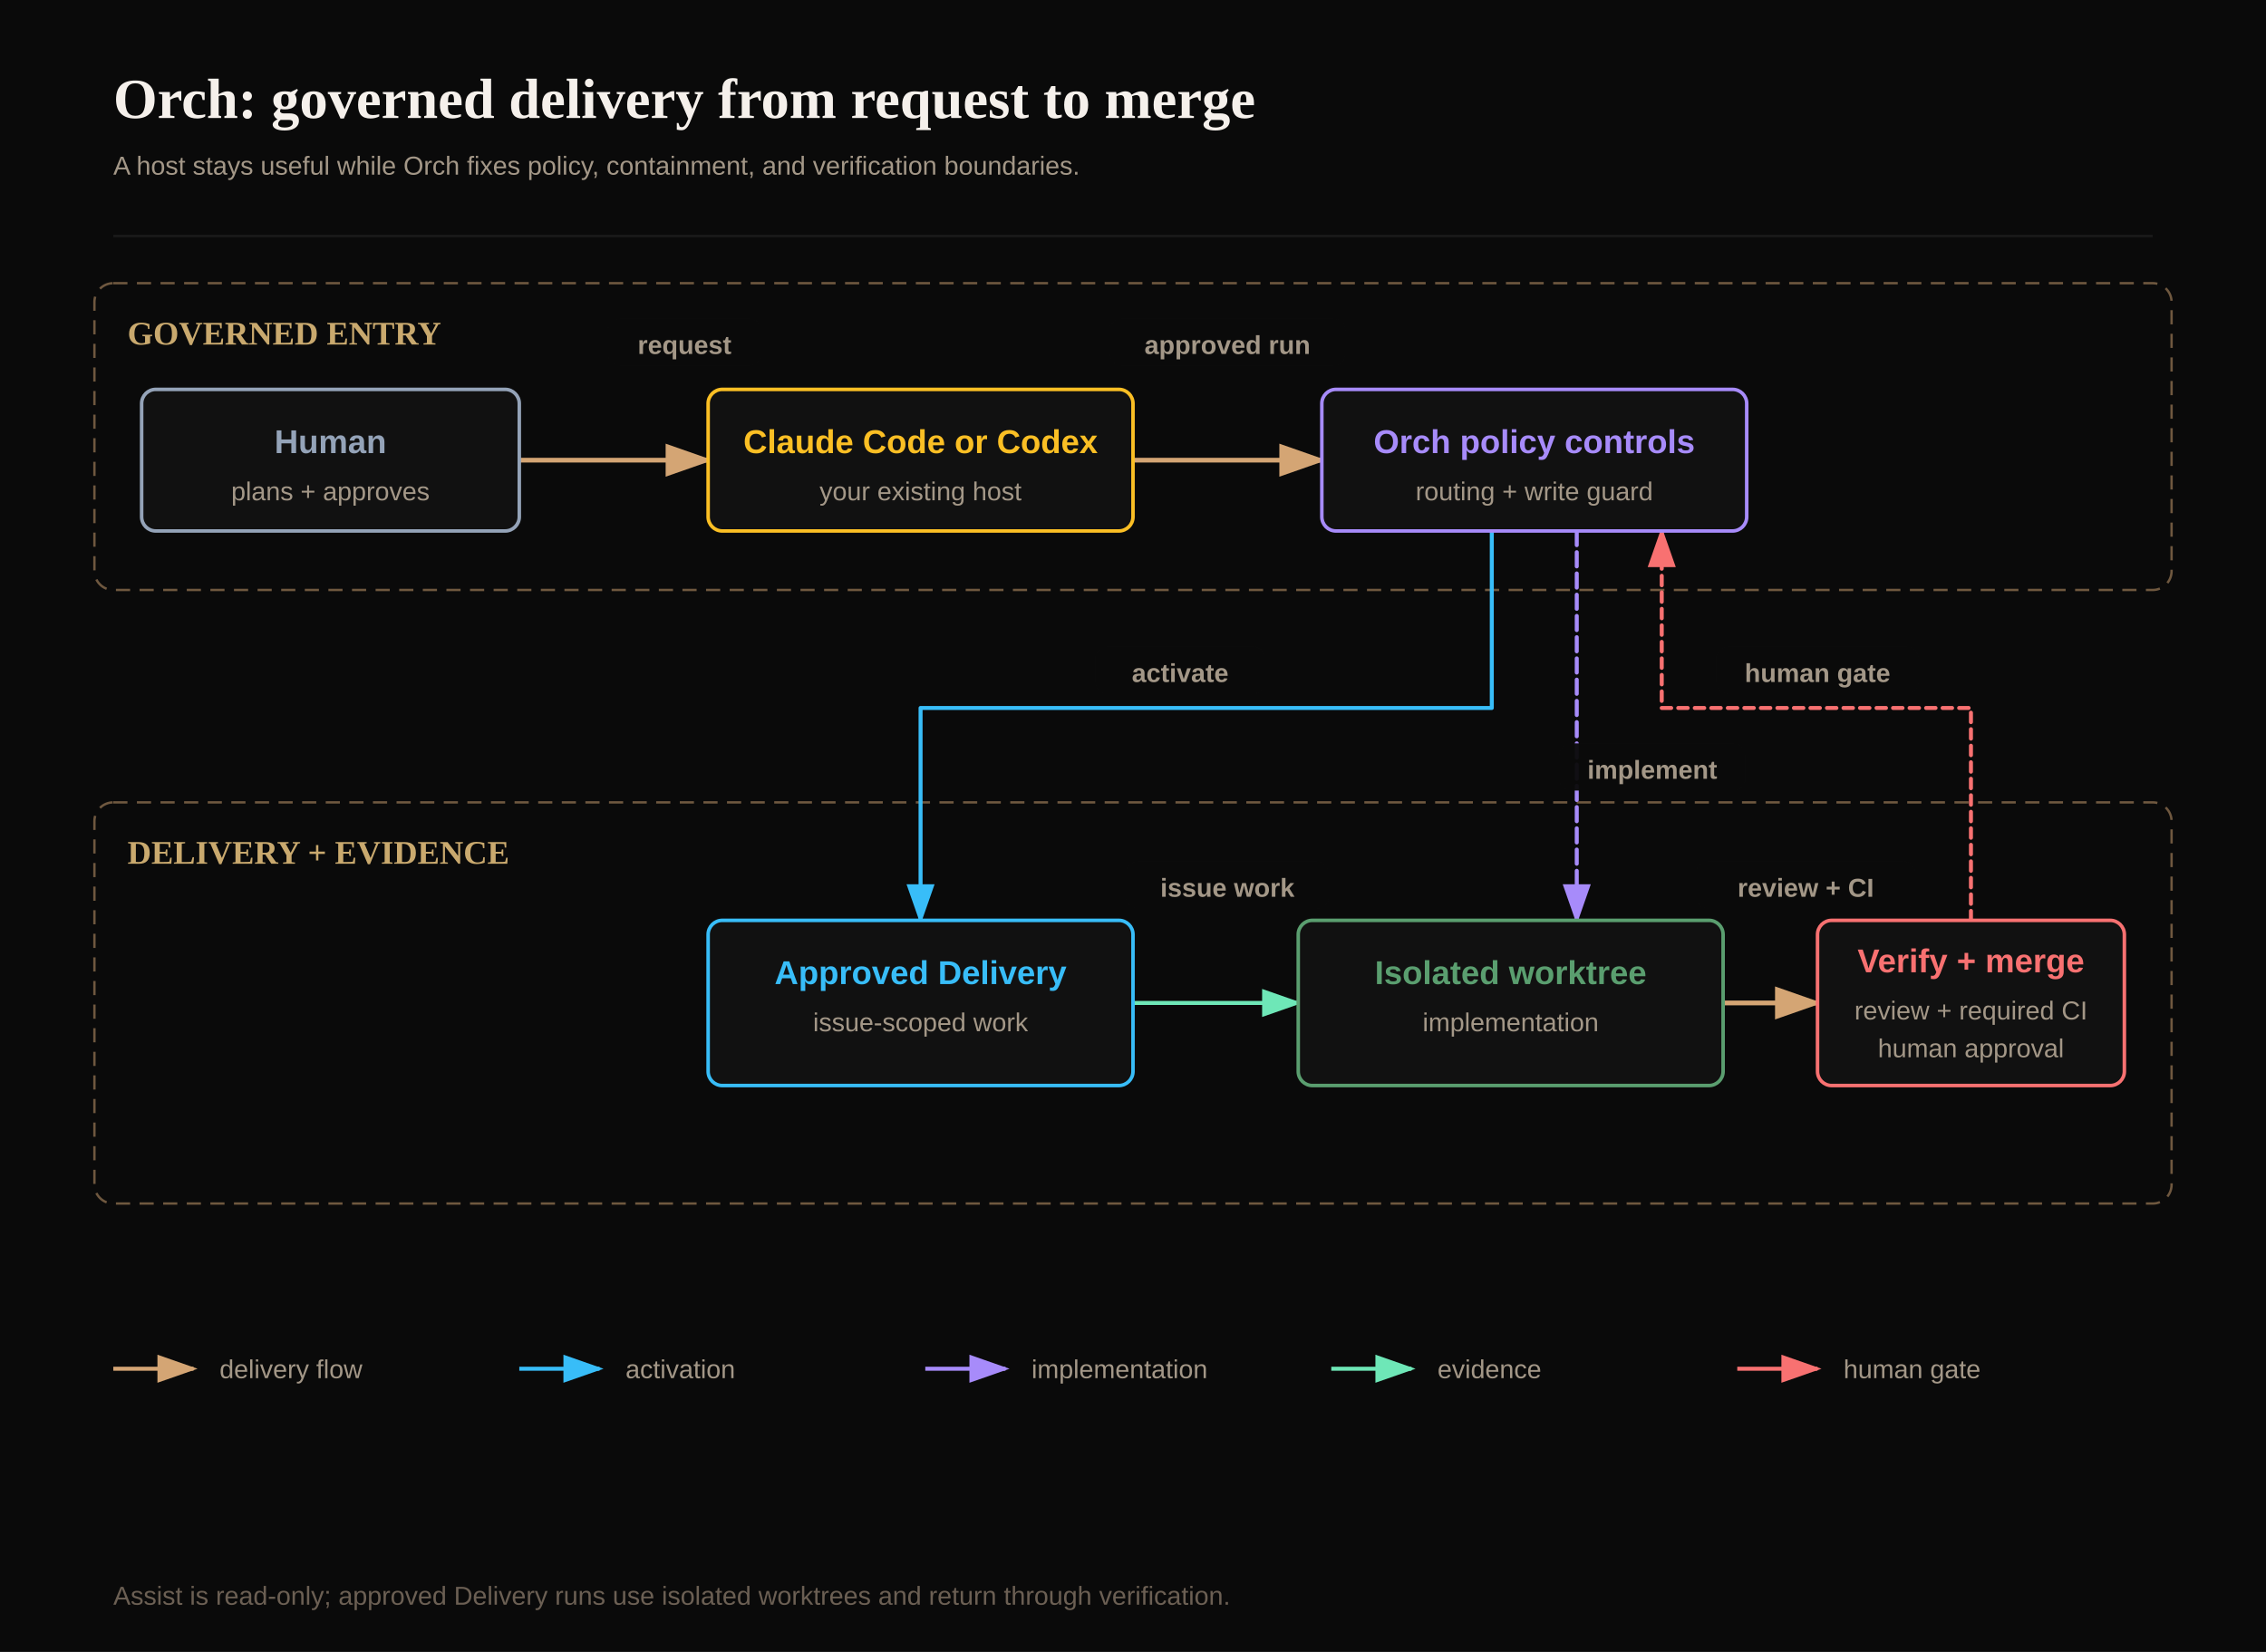
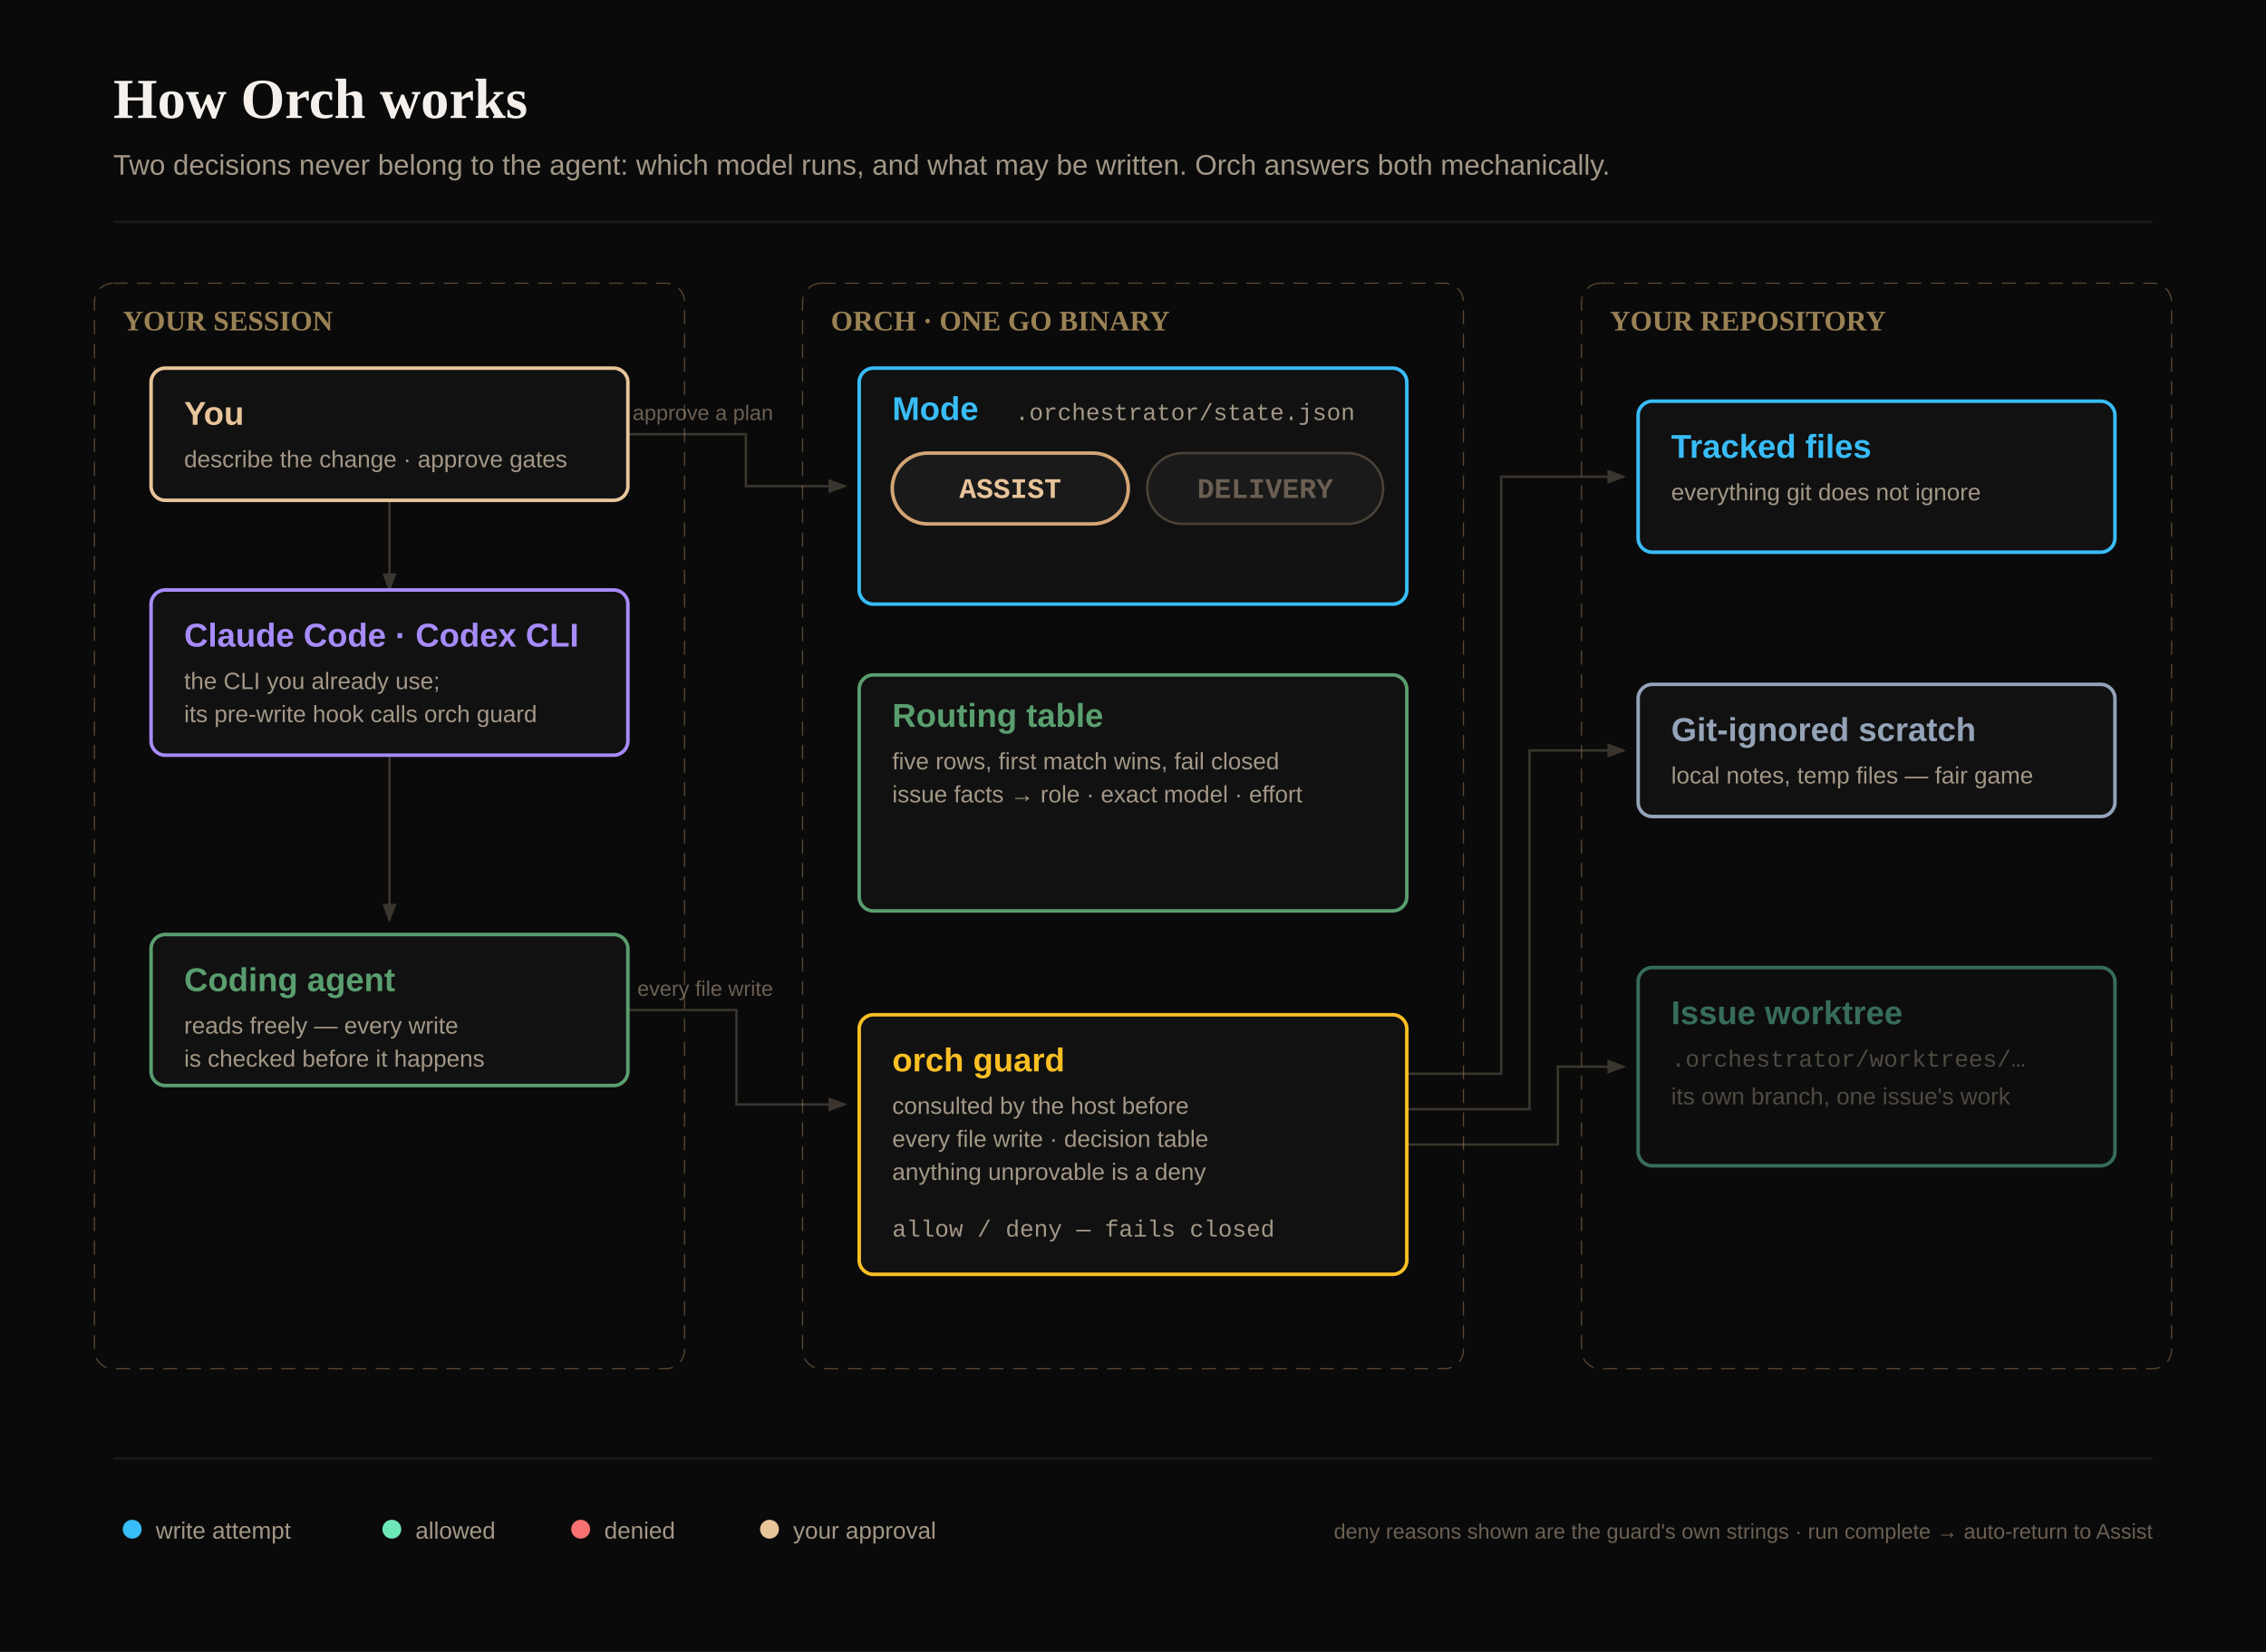
- <svg xmlns="http://www.w3.org/2000/svg" viewBox="0 0 960 700" width="960" height="700" data-generator="fireworks-tech-graph" data-schema-version="1" data-text-metrics="heuristic-v1" data-style-id="8" data-visual-theme="Dark Luxury" data-diagram-type="architecture" data-semantic-profile="generic" data-semantic-valid="true" data-motion-scene="golden-circuit" data-quality-profile="showcase" data-max-bends-per-edge="2" data-max-total-bends="8" data-max-route-stretch="1.35" data-max-bridged-crossings="0" data-min-node-gap="40" data-min-container-gutter="20" data-min-label-clearance="4" data-min-segment-length="16">
+ <svg xmlns="http://www.w3.org/2000/svg" viewBox="0 0 960 700" width="960" height="700">
  <style>
    text { font-family: -apple-system, "Helvetica Neue", Arial, "PingFang SC", sans-serif; }
-     .title { font-family: Georgia, "Times New Roman", serif; font-size: 24px; font-weight: 700; fill: #f5f0eb; }
-     .section { font-family: Georgia, "Times New Roman", serif; font-size: 14px; font-weight: 700; fill: #c9a96e; }
-     .node { font-size: 14px; font-weight: 600; }
-     .detail { font-size: 11px; fill: #a39787; }
-     .edge-label { font-size: 11px; font-weight: 600; fill: #a39787; }
-     .legend { font-size: 11px; fill: #a39787; }
-     .footnote { font-size: 11px; fill: #6b5f53; }
+     .ttl { font-family: Georgia, "Times New Roman", serif; font-size: 24px; font-weight: 700; fill: #f5f0eb; }
+     .sub { font-size: 12px; fill: #a39787; }
+     .sec { font-family: Georgia, "Times New Roman", serif; font-size: 12px; font-weight: 700; fill: #c9a96e; opacity: 0.75; }
+     .nm  { font-size: 14px; font-weight: 600; }
+     .sm  { font-size: 10px; fill: #a39787; }
+     .xs  { font-size: 9px; fill: #6b5f53; }
+     .fn  { font-family: "Cascadia Code", "SF Mono", Consolas, "Courier New", monospace; font-size: 10px; fill: #a39787; }
+     .chip { font-family: "Cascadia Code", "SF Mono", Consolas, "Courier New", monospace; font-size: 12px; font-weight: 600; }
+     .badge { font-size: 12px; font-weight: 700; }
  </style>
  <defs>
-     <marker id="arrow-gold" markerWidth="10" markerHeight="7" refX="9" refY="3.5" orient="auto">
-       <polygon points="0 0,10 3.5,0 7" fill="#d4a574" />
-     </marker>
-     <marker id="arrow-sky" markerWidth="10" markerHeight="7" refX="9" refY="3.5" orient="auto">
-       <polygon points="0 0,10 3.5,0 7" fill="#38bdf8" />
-     </marker>
-     <marker id="arrow-violet" markerWidth="10" markerHeight="7" refX="9" refY="3.5" orient="auto">
-       <polygon points="0 0,10 3.5,0 7" fill="#a78bfa" />
-     </marker>
-     <marker id="arrow-mint" markerWidth="10" markerHeight="7" refX="9" refY="3.5" orient="auto">
-       <polygon points="0 0,10 3.5,0 7" fill="#6ee7b7" />
-     </marker>
-     <marker id="arrow-rose" markerWidth="10" markerHeight="7" refX="9" refY="3.5" orient="auto">
-       <polygon points="0 0,10 3.5,0 7" fill="#f87171" />
+     <marker id="arr-muted" markerWidth="8" markerHeight="6" refX="7" refY="3" orient="auto">
+       <polygon points="0 0,8 3,0 6" fill="#6b5f53" />
    </marker>
  </defs>
-   <rect width="960" height="700" fill="#0a0a0a" data-graph-role="background" />
-   <text x="48" y="50" class="title">Orch: governed delivery from request to merge</text>
-   <text x="48" y="74" class="detail">A host stays useful while Orch fixes policy, containment, and verification boundaries.</text>
-   <line x1="48" y1="100" x2="912" y2="100" stroke="#1a1a1a" stroke-width="1" />
-   <rect id="upper" x="40" y="120" width="880" height="130" rx="8" fill="none" stroke="#d4a574" stroke-width="1" stroke-dasharray="6 4" opacity="0.5" data-graph-role="container" data-container-id="upper" data-semantic-role="boundary" data-graph-bounds="40,120,920,250" />
-   <rect id="upper-header" x="48" y="126" width="190" height="30" fill="none" stroke="none" data-graph-role="reserved" data-reserved-kind="container-header" />
-   <text x="54" y="146" class="section">GOVERNED ENTRY</text>
-   <rect id="lower" x="40" y="340" width="880" height="170" rx="8" fill="none" stroke="#d4a574" stroke-width="1" stroke-dasharray="6 4" opacity="0.5" data-graph-role="container" data-container-id="lower" data-semantic-role="boundary" data-graph-bounds="40,340,920,510" />
-   <rect id="lower-header" x="48" y="346" width="220" height="30" fill="none" stroke="none" data-graph-role="reserved" data-reserved-kind="container-header" />
-   <text x="54" y="366" class="section">DELIVERY + EVIDENCE</text>
-   <path id="request" data-graph-role="edge" data-edge-id="request" data-source="n1" data-target="n2" data-edge-kind="flow" data-flow="primary" data-motion-role="primary" data-motion-stage="1" data-motion-order="0" data-bends="0" data-route-stretch="1" data-critical="false" d="M 220 195 H 300" fill="none" stroke="#d4a574" stroke-width="2" stroke-linecap="round" stroke-linejoin="round" marker-end="url(#arrow-gold)" />
-   <path id="dispatch" data-graph-role="edge" data-edge-id="dispatch" data-source="n2" data-target="n3" data-edge-kind="flow" data-flow="primary" data-motion-role="primary" data-motion-stage="2" data-motion-order="0" data-bends="0" data-route-stretch="1" data-critical="false" d="M 480 195 H 560" fill="none" stroke="#d4a574" stroke-width="2" stroke-linecap="round" stroke-linejoin="round" marker-end="url(#arrow-gold)" />
-   <path id="context" data-graph-role="edge" data-edge-id="context" data-source="n3" data-target="n4" data-edge-kind="flow" data-flow="read" data-motion-role="memory-read" data-motion-stage="3" data-motion-order="0" data-bends="2" data-route-stretch="1" data-critical="false" d="M 632 225 V 300 H 390 V 390" fill="none" stroke="#38bdf8" stroke-width="1.7" stroke-linecap="round" stroke-linejoin="round" marker-end="url(#arrow-sky)" />
-   <path id="tool-call" data-graph-role="edge" data-edge-id="tool-call" data-source="n3" data-target="n5" data-edge-kind="dependency" data-flow="dependency" data-motion-role="tool-call" data-motion-stage="3" data-motion-order="1" data-bends="0" data-route-stretch="1" data-critical="false" d="M 668 225 V 390" fill="none" stroke="#a78bfa" stroke-width="1.7" stroke-linecap="round" stroke-linejoin="round" stroke-dasharray="6 3" marker-end="url(#arrow-violet)" />
-   <path id="data" data-graph-role="edge" data-edge-id="data" data-source="n4" data-target="n5" data-edge-kind="flow" data-flow="data" data-motion-role="data" data-motion-stage="4" data-motion-order="0" data-bends="0" data-route-stretch="1" data-critical="false" d="M 480 425 H 550" fill="none" stroke="#6ee7b7" stroke-width="1.7" stroke-linecap="round" stroke-linejoin="round" marker-end="url(#arrow-mint)" />
-   <path id="trace" data-graph-role="edge" data-edge-id="trace" data-source="n5" data-target="n6" data-edge-kind="telemetry" data-flow="primary" data-motion-role="trace" data-motion-stage="5" data-motion-order="0" data-bends="0" data-route-stretch="1" data-critical="false" d="M 730 425 H 770" fill="none" stroke="#d4a574" stroke-width="2" stroke-linecap="round" stroke-linejoin="round" marker-end="url(#arrow-gold)" />
-   <path id="feedback" data-graph-role="edge" data-edge-id="feedback" data-source="n6" data-target="n3" data-edge-kind="feedback" data-flow="feedback" data-motion-role="feedback" data-motion-stage="6" data-motion-order="0" data-bends="2" data-route-stretch="1" data-critical="false" d="M 835 390 V 300 H 704 V 225" fill="none" stroke="#f87171" stroke-width="1.7" stroke-linecap="round" stroke-linejoin="round" stroke-dasharray="4 3" marker-end="url(#arrow-rose)" />
-   <g id="node-n1" data-graph-role="node" data-node-id="n1" data-semantic-role="client" data-graph-bounds="60,165,220,225">
-     <rect x="60" y="165" width="160" height="60" rx="6" fill="#111111" stroke="#94a3b8" stroke-width="1.5" />
-     <text x="140" y="192" text-anchor="middle" class="node" fill="#94a3b8">Human</text>
-     <text x="140" y="212" text-anchor="middle" class="detail">plans + approves</text>
+   <rect width="960" height="700" fill="#0a0a0a" />
+   <text x="48" y="50" class="ttl">How Orch works</text>
+   <text x="48" y="74" class="sub">Two decisions never belong to the agent: which model runs, and what may be written. Orch answers both mechanically.</text>
+   <line x1="48" y1="94" x2="912" y2="94" stroke="#1a1a1a" stroke-width="1" />
+   <g stroke="#6b5f53" stroke-width="1" fill="none" opacity="0.5">
+     <path d="M 165,212 L 165,250" marker-end="url(#arr-muted)" />
+     <path d="M 165,320 L 165,390" marker-end="url(#arr-muted)" />
+     <path d="M 266,184 L 316,184 L 316,206 L 358,206" marker-end="url(#arr-muted)" />
+     <path d="M 266,428 L 312,428 L 312,468 L 358,468" marker-end="url(#arr-muted)" />
+     <path d="M 596,455 L 636,455 L 636,202 L 688,202" marker-end="url(#arr-muted)" />
+     <path d="M 596,470 L 648,470 L 648,318 L 688,318" marker-end="url(#arr-muted)" />
+     <path d="M 596,485 L 660,485 L 660,452 L 688,452" marker-end="url(#arr-muted)" />
  </g>
-   <g id="node-n2" data-graph-role="node" data-node-id="n2" data-semantic-role="gateway" data-graph-bounds="300,165,480,225">
-     <rect x="300" y="165" width="180" height="60" rx="6" fill="#111111" stroke="#fbbf24" stroke-width="1.5" />
-     <text x="390" y="192" text-anchor="middle" class="node" fill="#fbbf24">Claude Code or Codex</text>
-     <text x="390" y="212" text-anchor="middle" class="detail">your existing host</text>
+   <text x="268" y="178" class="xs" fill="#c9a96e">
+     approve a plan
+     <animate attributeName="opacity" values="0.5;0.5;1;1;0.5;0.5" keyTimes="0;0.444;0.45;0.539;0.544;1" dur="9s" repeatCount="indefinite" />
+   </text>
+   <text x="270" y="422" class="xs">every file write</text>
+   <g opacity="0">
+     <path d="M 596,455 L 636,455 L 636,202 L 688,202" stroke="#f87171" stroke-width="1.5" stroke-dasharray="5,4" fill="none" />
+     <line x1="676" y1="192" x2="690" y2="206" stroke="#f87171" stroke-width="2.5" />
+     <line x1="690" y1="192" x2="676" y2="206" stroke="#f87171" stroke-width="2.5" />
+     <animate attributeName="opacity" values="0;0;0.85;0.85;0;0;0.85;0.85;0;0" keyTimes="0;0.128;0.133;0.183;0.189;0.839;0.844;0.883;0.889;1" dur="9s" repeatCount="indefinite" />
  </g>
-   <g id="node-n3" data-graph-role="node" data-node-id="n3" data-semantic-role="agent-runtime" data-graph-bounds="560,165,740,225">
-     <rect x="560" y="165" width="180" height="60" rx="6" fill="#111111" stroke="#a78bfa" stroke-width="1.5" />
-     <text x="650" y="192" text-anchor="middle" class="node" fill="#a78bfa">Orch policy controls</text>
-     <text x="650" y="212" text-anchor="middle" class="detail">routing + write guard</text>
+   <rect x="40" y="120" width="250" height="460" rx="8" fill="none" stroke="#d4a574" stroke-width="0.5" stroke-dasharray="6,4" opacity="0.4" />
+   <text x="52" y="140" class="sec">YOUR SESSION</text>
+   <rect x="64" y="156" width="202" height="56" rx="6" fill="#111111" stroke="#e8c49a" stroke-width="1.5" />
+   <text x="78" y="180" class="nm" fill="#e8c49a">You</text>
+   <text x="78" y="198" class="sm">describe the change · approve gates</text>
+   <rect x="64" y="250" width="202" height="70" rx="6" fill="#111111" stroke="#a78bfa" stroke-width="1.5" />
+   <text x="78" y="274" class="nm" fill="#a78bfa">Claude Code · Codex CLI</text>
+   <text x="78" y="292" class="sm">the CLI you already use;</text>
+   <text x="78" y="306" class="sm">its pre-write hook calls orch guard</text>
+   <rect x="64" y="396" width="202" height="64" rx="6" fill="#111111" stroke="#5a9e6f" stroke-width="1.5" />
+   <text x="78" y="420" class="nm" fill="#5a9e6f">Coding agent</text>
+   <text x="78" y="438" class="sm">reads freely — every write</text>
+   <text x="78" y="452" class="sm">is checked before it happens</text>
+   <rect x="340" y="120" width="280" height="460" rx="8" fill="none" stroke="#d4a574" stroke-width="0.5" stroke-dasharray="6,4" opacity="0.4" />
+   <text x="352" y="140" class="sec">ORCH · ONE GO BINARY</text>
+   <rect x="364" y="156" width="232" height="100" rx="6" fill="#111111" stroke="#38bdf8" stroke-width="1.5" />
+   <text x="378" y="178" class="nm" fill="#38bdf8">Mode</text>
+   <text x="430" y="178" class="fn">.orchestrator/state.json</text>
+   <rect x="378" y="192" width="100" height="30" rx="15" fill="#1a1a1a" stroke="#4a4238" stroke-width="1" />
+   <text x="428" y="211" class="chip" fill="#6b5f53" text-anchor="middle">ASSIST</text>
+   <g>
+     <rect x="378" y="192" width="100" height="30" rx="15" fill="#1a1a1a" stroke="#d4a574" stroke-width="1.5" />
+     <text x="428" y="211" class="chip" fill="#e8c49a" text-anchor="middle">ASSIST</text>
+     <animate attributeName="opacity" values="1;1;0;0;1;1" keyTimes="0;0.533;0.539;0.944;0.95;1" dur="9s" repeatCount="indefinite" />
  </g>
-   <g id="node-n4" data-graph-role="node" data-node-id="n4" data-semantic-role="memory" data-graph-bounds="300,390,480,460">
-     <rect x="300" y="390" width="180" height="70" rx="6" fill="#111111" stroke="#38bdf8" stroke-width="1.5" />
-     <text x="390" y="417" text-anchor="middle" class="node" fill="#38bdf8">Approved Delivery</text>
-     <text x="390" y="437" text-anchor="middle" class="detail">issue-scoped work</text>
+   <rect x="486" y="192" width="100" height="30" rx="15" fill="#1a1a1a" stroke="#4a4238" stroke-width="1" />
+   <text x="536" y="211" class="chip" fill="#6b5f53" text-anchor="middle">DELIVERY</text>
+   <g opacity="0">
+     <rect x="486" y="192" width="100" height="30" rx="15" fill="#1a1a1a" stroke="#fbbf24" stroke-width="1.5" />
+     <text x="536" y="211" class="chip" fill="#fbbf24" text-anchor="middle">DELIVERY</text>
+     <animate attributeName="opacity" values="0;0;1;1;0;0" keyTimes="0;0.533;0.539;0.944;0.95;1" dur="9s" repeatCount="indefinite" />
  </g>
-   <g id="node-n5" data-graph-role="node" data-node-id="n5" data-semantic-role="tool-runtime" data-graph-bounds="550,390,730,460">
-     <rect x="550" y="390" width="180" height="70" rx="6" fill="#111111" stroke="#5a9e6f" stroke-width="1.5" />
-     <text x="640" y="417" text-anchor="middle" class="node" fill="#5a9e6f">Isolated worktree</text>
-     <text x="640" y="437" text-anchor="middle" class="detail">implementation</text>
+   <text x="378" y="244" class="fn" opacity="0">
+     delivery.lock held — exclusive across hosts
+     <animate attributeName="opacity" values="0;0;1;1;0;0" keyTimes="0;0.539;0.556;0.939;0.944;1" dur="9s" repeatCount="indefinite" />
+   </text>
+   <rect x="364" y="286" width="232" height="100" rx="6" fill="#111111" stroke="#5a9e6f" stroke-width="1.5" />
+   <text x="378" y="308" class="nm" fill="#5a9e6f">Routing table</text>
+   <text x="378" y="326" class="sm">five rows, first match wins, fail closed</text>
+   <text x="378" y="340" class="sm">issue facts → role · exact model · effort</text>
+   <g opacity="0">
+     <rect x="378" y="352" width="204" height="24" rx="12" fill="#1a1a1a" stroke="#6ee7b7" stroke-width="1" />
+     <text x="480" y="368" class="xs" fill="#6ee7b7" text-anchor="middle">issue → implementer · your pinned model</text>
+     <animate attributeName="opacity" values="0;0;1;1;0;0" keyTimes="0;0.556;0.567;0.939;0.944;1" dur="9s" repeatCount="indefinite" />
  </g>
-   <g id="node-n6" data-graph-role="node" data-node-id="n6" data-semantic-role="quality-gate" data-graph-bounds="770,390,900,460">
-     <rect x="770" y="390" width="130" height="70" rx="6" fill="#111111" stroke="#f87171" stroke-width="1.5" />
-     <text x="835" y="412" text-anchor="middle" class="node" fill="#f87171">Verify + merge</text>
-     <text x="835" y="432" text-anchor="middle" class="detail">review + required CI</text>
-     <text x="835" y="448" text-anchor="middle" class="detail">human approval</text>
+   <rect x="364" y="430" width="232" height="110" rx="6" fill="#111111" stroke="#fbbf24" stroke-width="1.5">
+     <animate attributeName="stroke" values="#fbbf24;#fbbf24;#f87171;#f87171;#fbbf24;#fbbf24;#6ee7b7;#6ee7b7;#fbbf24;#fbbf24;#6ee7b7;#6ee7b7;#fbbf24;#fbbf24;#f87171;#f87171;#fbbf24;#fbbf24" keyTimes="0;0.122;0.128;0.228;0.233;0.322;0.328;0.383;0.389;0.689;0.694;0.75;0.756;0.833;0.839;0.928;0.933;1" dur="9s" repeatCount="indefinite" />
+   </rect>
+   <text x="378" y="454" class="nm" fill="#fbbf24">orch guard</text>
+   <text x="378" y="472" class="sm">consulted by the host before</text>
+   <text x="378" y="486" class="sm">every file write · decision table</text>
+   <text x="378" y="500" class="sm">anything unprovable is a deny</text>
+   <text x="378" y="524" class="fn">allow / deny — fails closed</text>
+   <g opacity="0">
+     <rect x="436" y="398" width="88" height="24" rx="12" fill="#1a1a1a" stroke="#f87171" stroke-width="1.5" />
+     <text x="480" y="415" class="badge" fill="#f87171" text-anchor="middle">DENY</text>
+     <animate attributeName="opacity" values="0;0;1;1;0;0;1;1;0;0" keyTimes="0;0.128;0.133;0.239;0.244;0.833;0.839;0.939;0.944;1" dur="9s" repeatCount="indefinite" />
  </g>
-   <g id="request-label" data-graph-role="label" data-owner="request" data-graph-bounds="257.5,135,322.5,155">
-     <rect x="257.5" y="135" width="65" height="20" rx="5" fill="#0a0a0a" opacity="0.96" />
-     <text x="290" y="150" text-anchor="middle" class="edge-label">request</text>
+   <g opacity="0">
+     <rect x="436" y="398" width="88" height="24" rx="12" fill="#1a1a1a" stroke="#6ee7b7" stroke-width="1.5" />
+     <text x="480" y="415" class="badge" fill="#6ee7b7" text-anchor="middle">ALLOW</text>
+     <animate attributeName="opacity" values="0;0;1;1;0;0;1;1;0;0" keyTimes="0;0.322;0.328;0.4;0.406;0.689;0.694;0.767;0.772;1" dur="9s" repeatCount="indefinite" />
  </g>
-   <g id="dispatch-label" data-graph-role="label" data-owner="dispatch" data-graph-bounds="470,135,570,155">
-     <rect x="470" y="135" width="100" height="20" rx="5" fill="#0a0a0a" opacity="0.96" />
-     <text x="520" y="150" text-anchor="middle" class="edge-label">approved run</text>
+   <g opacity="0">
+     <text x="480" y="558" class="fn" fill="#f87171" text-anchor="middle">"assist is read-only for repository files;</text>
+     <text x="480" y="572" class="fn" fill="#f87171" text-anchor="middle">ask for a Delivery plan"</text>
+     <animate attributeName="opacity" values="0;0;1;1;0;0" keyTimes="0;0.133;0.139;0.244;0.25;1" dur="9s" repeatCount="indefinite" />
  </g>
-   <g id="context-label" data-graph-role="label" data-owner="context" data-graph-bounds="464,274,536,294">
-     <rect x="464" y="274" width="72" height="20" rx="5" fill="#0a0a0a" opacity="0.96" />
-     <text x="500" y="289" text-anchor="middle" class="edge-label">activate</text>
+   <text x="480" y="564" class="fn" fill="#f87171" text-anchor="middle" opacity="0">
+     "outside every registered worktree"
+     <animate attributeName="opacity" values="0;0;1;1;0;0" keyTimes="0;0.839;0.844;0.944;0.95;1" dur="9s" repeatCount="indefinite" />
+   </text>
+   <rect x="670" y="120" width="250" height="460" rx="8" fill="none" stroke="#d4a574" stroke-width="0.5" stroke-dasharray="6,4" opacity="0.4" />
+   <text x="682" y="140" class="sec">YOUR REPOSITORY</text>
+   <rect x="694" y="170" width="202" height="64" rx="6" fill="#111111" stroke="#38bdf8" stroke-width="1.5" />
+   <text x="708" y="194" class="nm" fill="#38bdf8">Tracked files</text>
+   <text x="708" y="212" class="sm">everything git does not ignore</text>
+   <g>
+     <rect x="694" y="290" width="202" height="56" rx="6" fill="#111111" stroke="#94a3b8" stroke-width="1.5" />
+     <text x="708" y="314" class="nm" fill="#94a3b8">Git-ignored scratch</text>
+     <text x="708" y="332" class="sm">local notes, temp files — fair game</text>
  </g>
-   <g id="tool-call-label" data-graph-role="label" data-owner="tool-call" data-graph-bounds="660.5,315,739.5,335">
-     <rect x="660.5" y="315" width="79" height="20" rx="5" fill="#0a0a0a" opacity="0.96" />
-     <text x="700" y="330" text-anchor="middle" class="edge-label">implement</text>
+   <rect x="694" y="290" width="202" height="56" rx="6" fill="none" stroke="#6ee7b7" stroke-width="2" opacity="0">
+     <animate attributeName="opacity" values="0;0;0.9;0.9;0;0" keyTimes="0;0.4;0.406;0.444;0.45;1" dur="9s" repeatCount="indefinite" />
+   </rect>
+   <g opacity="0.45">
+     <rect x="694" y="410" width="202" height="84" rx="6" fill="#111111" stroke="#6ee7b7" stroke-width="1.5" />
+     <text x="708" y="434" class="nm" fill="#6ee7b7">Issue worktree</text>
+     <text x="708" y="452" class="fn">.orchestrator/worktrees/…</text>
+     <text x="708" y="468" class="sm">its own branch, one issue's work</text>
+     <animate attributeName="opacity" values="0.45;0.45;1;1;0.45;0.45" keyTimes="0;0.533;0.544;0.944;0.95;1" dur="9s" repeatCount="indefinite" />
  </g>
-   <g id="data-label" data-graph-role="label" data-owner="data" data-graph-bounds="477,365,563,385">
-     <rect x="477" y="365" width="86" height="20" rx="5" fill="#0a0a0a" opacity="0.96" />
-     <text x="520" y="380" text-anchor="middle" class="edge-label">issue work</text>
-   </g>
-   <g id="trace-label" data-graph-role="label" data-owner="trace" data-graph-bounds="718.5,365,811.5,385">
-     <rect x="718.5" y="365" width="93" height="20" rx="5" fill="#0a0a0a" opacity="0.96" />
-     <text x="765" y="380" text-anchor="middle" class="edge-label">review + CI</text>
-   </g>
-   <g id="feedback-label" data-graph-role="label" data-owner="feedback" data-graph-bounds="727,274,813,294">
-     <rect x="727" y="274" width="86" height="20" rx="5" fill="#0a0a0a" opacity="0.96" />
-     <text x="770" y="289" text-anchor="middle" class="edge-label">human gate</text>
-   </g>
-   <g id="legend" data-graph-role="legend">
-     <rect id="legend-zone" data-graph-role="reserved" data-reserved-kind="legend" x="40" y="555" width="880" height="70" fill="none" stroke="none" />
-     <path data-graph-role="decoration" d="M 48 580 H 82" fill="none" stroke="#d4a574" stroke-width="1.7" marker-end="url(#arrow-gold)" />
-     <text data-graph-role="decoration" x="93" y="584" class="legend">delivery flow</text>
-     <path data-graph-role="decoration" d="M 220 580 H 254" fill="none" stroke="#38bdf8" stroke-width="1.7" marker-end="url(#arrow-sky)" />
-     <text data-graph-role="decoration" x="265" y="584" class="legend">activation</text>
-     <path data-graph-role="decoration" d="M 392 580 H 426" fill="none" stroke="#a78bfa" stroke-width="1.7" marker-end="url(#arrow-violet)" />
-     <text data-graph-role="decoration" x="437" y="584" class="legend">implementation</text>
-     <path data-graph-role="decoration" d="M 564 580 H 598" fill="none" stroke="#6ee7b7" stroke-width="1.7" marker-end="url(#arrow-mint)" />
-     <text data-graph-role="decoration" x="609" y="584" class="legend">evidence</text>
-     <path data-graph-role="decoration" d="M 736 580 H 770" fill="none" stroke="#f87171" stroke-width="1.7" marker-end="url(#arrow-rose)" />
-     <text data-graph-role="decoration" x="781" y="584" class="legend">human gate</text>
-   </g>
-   <g id="footer" data-graph-role="reserved" data-graph-bounds="48,660,912,686">
-     <text x="48" y="680" class="footnote">Assist is read-only; approved Delivery runs use isolated worktrees and return through verification.</text>
-   </g>
+   <text x="708" y="484" class="xs" fill="#6ee7b7" opacity="0">
+     registered to the active run
+     <animate attributeName="opacity" values="0;0;1;1;0;0" keyTimes="0;0.539;0.556;0.939;0.944;1" dur="9s" repeatCount="indefinite" />
+   </text>
+   <rect x="694" y="410" width="202" height="84" rx="6" fill="none" stroke="#6ee7b7" stroke-width="2" opacity="0">
+     <animate attributeName="opacity" values="0;0;0.9;0.9;0;0" keyTimes="0;0.744;0.75;0.8;0.806;1" dur="9s" repeatCount="indefinite" />
+   </rect>
+   <circle r="5" fill="#38bdf8" opacity="0">
+     <animate attributeName="opacity" values="0;0;1;1;0;0" keyTimes="0;0.056;0.067;0.117;0.122;1" dur="9s" repeatCount="indefinite" />
+     <animateMotion path="M 266,428 L 312,428 L 312,468 L 364,468" calcMode="linear" keyPoints="0;0;1;1" keyTimes="0;0.056;0.122;1" dur="9s" repeatCount="indefinite" />
+   </circle>
+   <circle r="5" fill="#38bdf8" opacity="0">
+     <animate attributeName="opacity" values="0;0;1;1;0;0" keyTimes="0;0.256;0.261;0.317;0.322;1" dur="9s" repeatCount="indefinite" />
+     <animateMotion path="M 266,428 L 312,428 L 312,468 L 364,468" calcMode="linear" keyPoints="0;0;1;1" keyTimes="0;0.256;0.322;1" dur="9s" repeatCount="indefinite" />
+   </circle>
+   <circle r="5" fill="#6ee7b7" opacity="0">
+     <animate attributeName="opacity" values="0;0;1;1;0;0" keyTimes="0;0.322;0.328;0.406;0.411;1" dur="9s" repeatCount="indefinite" />
+     <animateMotion path="M 596,470 L 648,470 L 648,318 L 694,318" calcMode="linear" keyPoints="0;0;1;1" keyTimes="0;0.322;0.411;1" dur="9s" repeatCount="indefinite" />
+   </circle>
+   <circle r="5" fill="#e8c49a" opacity="0">
+     <animate attributeName="opacity" values="0;0;1;1;0;0" keyTimes="0;0.467;0.472;0.528;0.533;1" dur="9s" repeatCount="indefinite" />
+     <animateMotion path="M 266,184 L 316,184 L 316,206 L 364,206" calcMode="linear" keyPoints="0;0;1;1" keyTimes="0;0.467;0.533;1" dur="9s" repeatCount="indefinite" />
+   </circle>
+   <circle r="5" fill="#38bdf8" opacity="0">
+     <animate attributeName="opacity" values="0;0;1;1;0;0" keyTimes="0;0.622;0.628;0.683;0.689;1" dur="9s" repeatCount="indefinite" />
+     <animateMotion path="M 266,428 L 312,428 L 312,468 L 364,468" calcMode="linear" keyPoints="0;0;1;1" keyTimes="0;0.622;0.689;1" dur="9s" repeatCount="indefinite" />
+   </circle>
+   <circle r="5" fill="#6ee7b7" opacity="0">
+     <animate attributeName="opacity" values="0;0;1;1;0;0" keyTimes="0;0.689;0.694;0.75;0.756;1" dur="9s" repeatCount="indefinite" />
+     <animateMotion path="M 596,485 L 660,485 L 660,452 L 694,452" calcMode="linear" keyPoints="0;0;1;1" keyTimes="0;0.689;0.756;1" dur="9s" repeatCount="indefinite" />
+   </circle>
+   <circle r="5" fill="#38bdf8" opacity="0">
+     <animate attributeName="opacity" values="0;0;1;1;0;0" keyTimes="0;0.778;0.783;0.828;0.833;1" dur="9s" repeatCount="indefinite" />
+     <animateMotion path="M 266,428 L 312,428 L 312,468 L 364,468" calcMode="linear" keyPoints="0;0;1;1" keyTimes="0;0.778;0.833;1" dur="9s" repeatCount="indefinite" />
+   </circle>
+   <line x1="48" y1="618" x2="912" y2="618" stroke="#1a1a1a" stroke-width="1" />
+   <circle cx="56" cy="648" r="4" fill="#38bdf8" />
+   <text x="66" y="652" class="sm">write attempt</text>
+   <circle cx="166" cy="648" r="4" fill="#6ee7b7" />
+   <text x="176" y="652" class="sm">allowed</text>
+   <circle cx="246" cy="648" r="4" fill="#f87171" />
+   <text x="256" y="652" class="sm">denied</text>
+   <circle cx="326" cy="648" r="4" fill="#e8c49a" />
+   <text x="336" y="652" class="sm">your approval</text>
+   <text x="912" y="652" class="xs" text-anchor="end">deny reasons shown are the guard's own strings · run complete → auto-return to Assist</text>
</svg>
